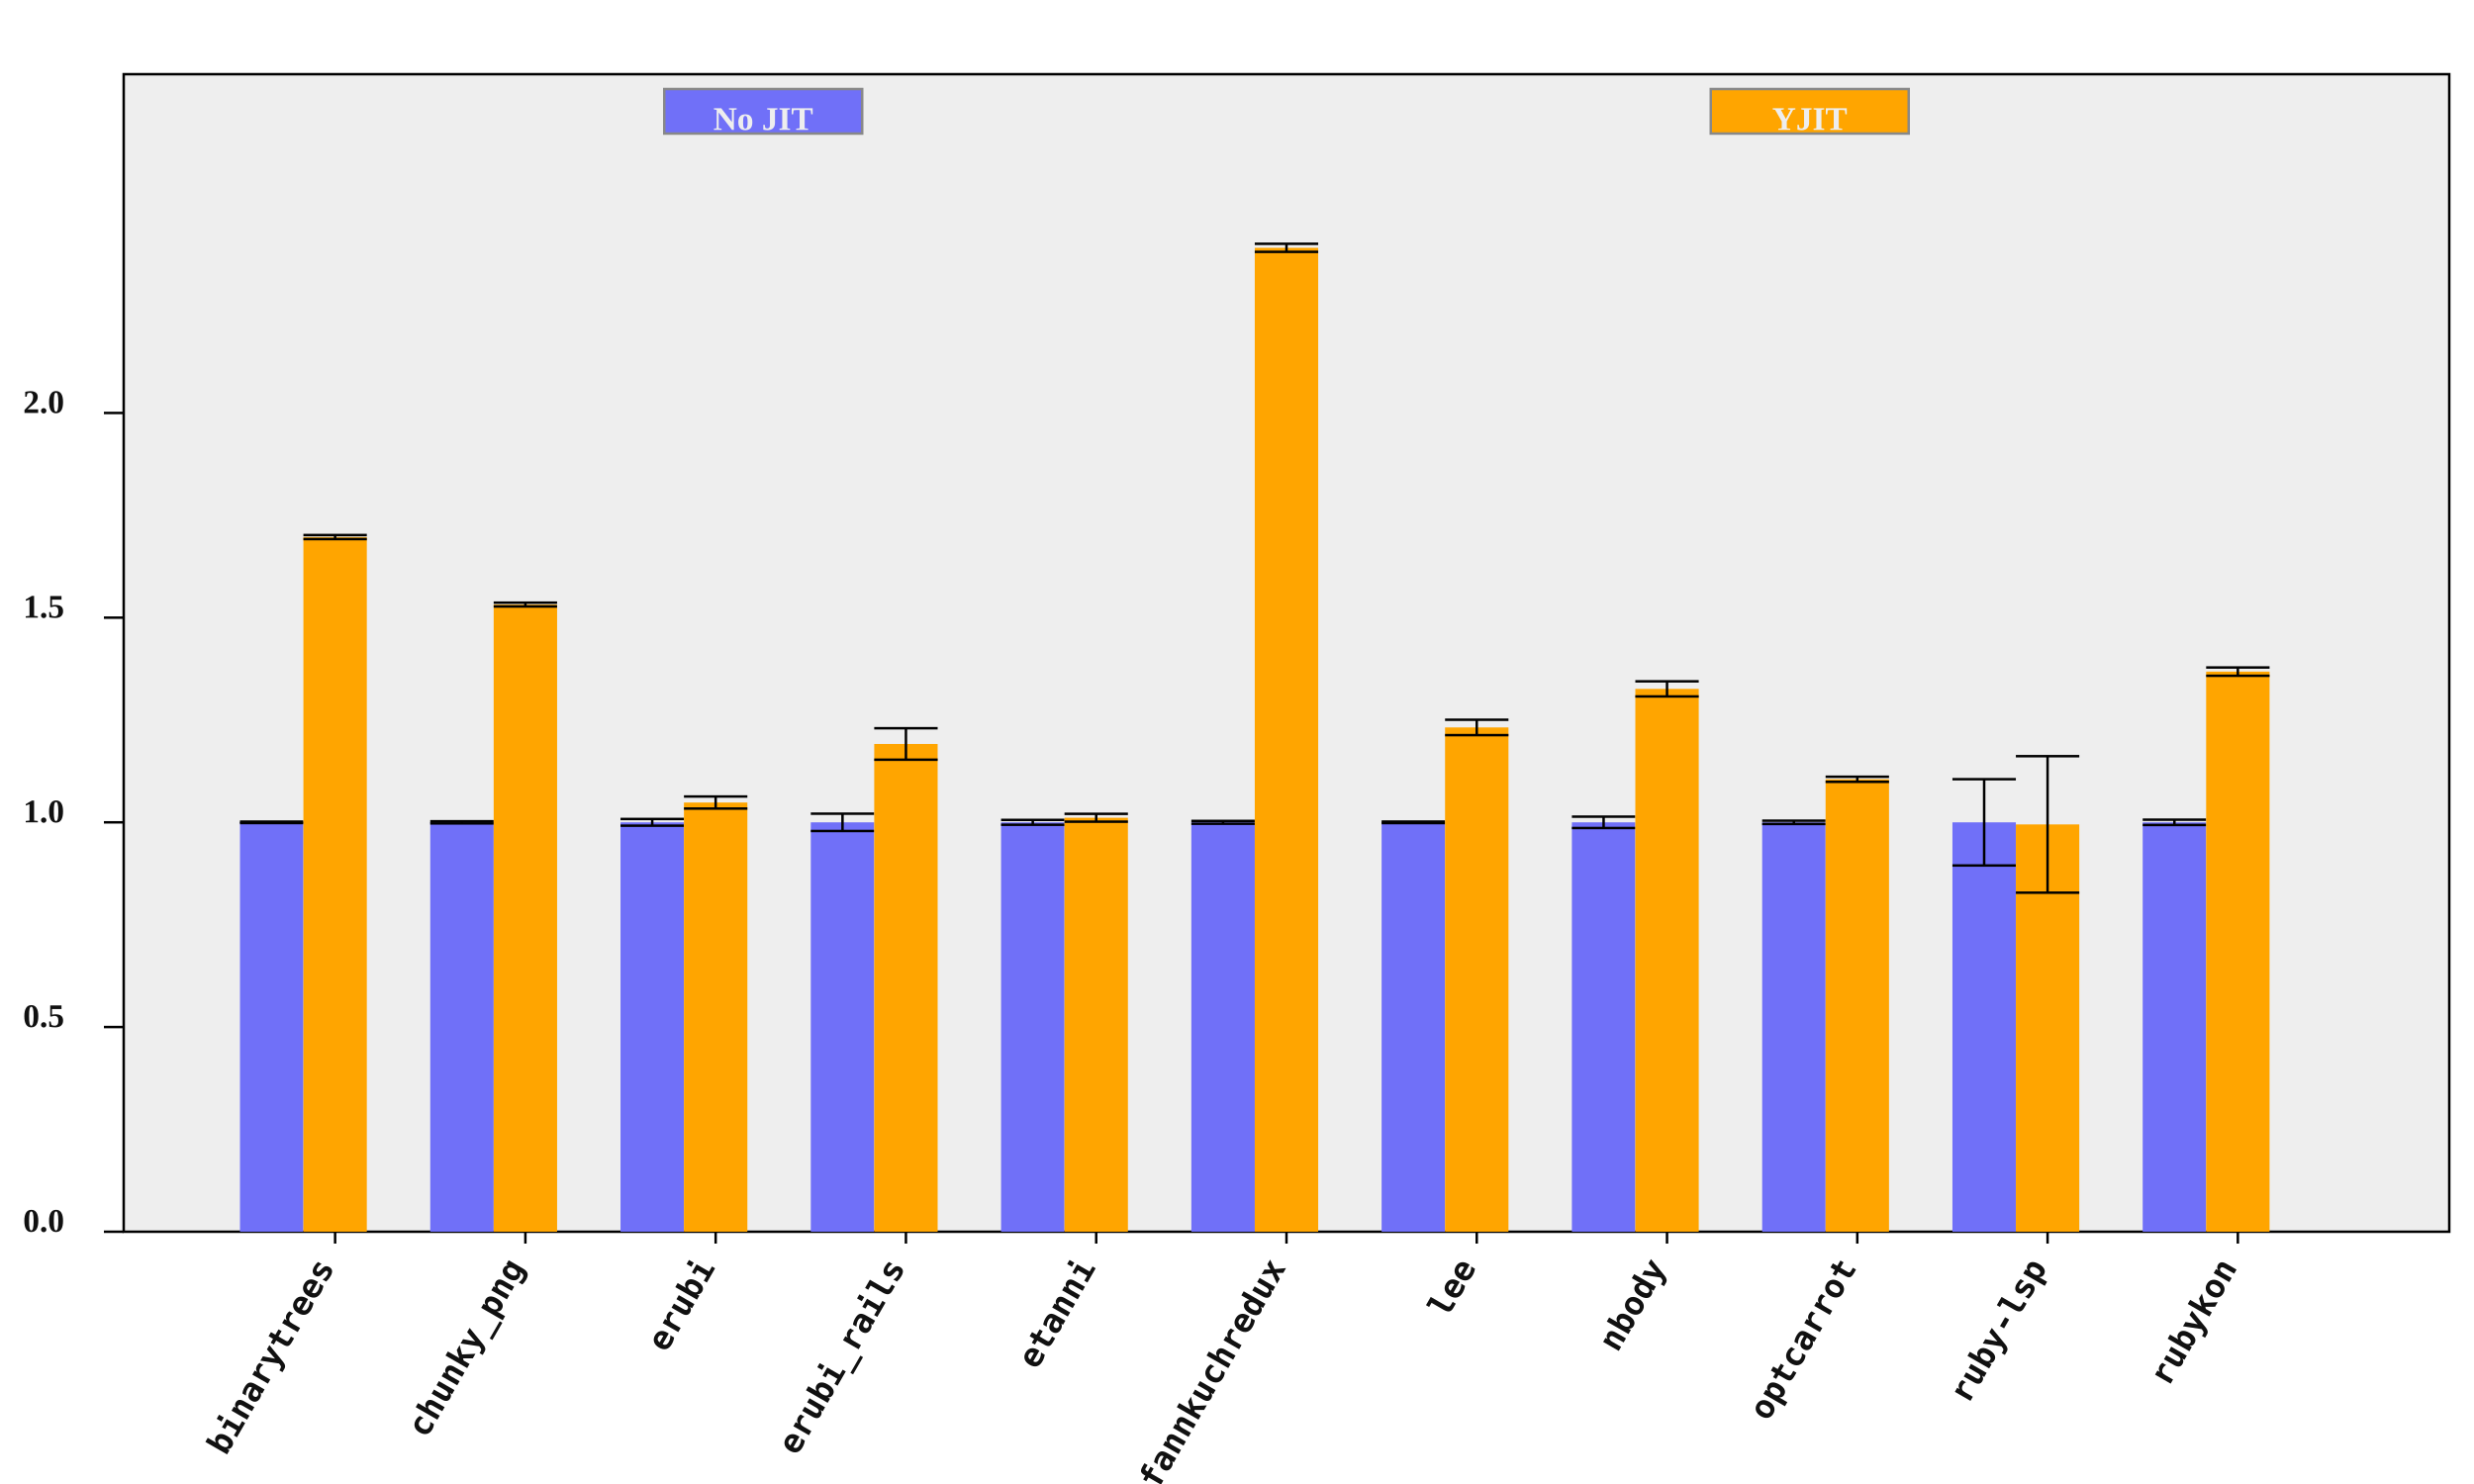
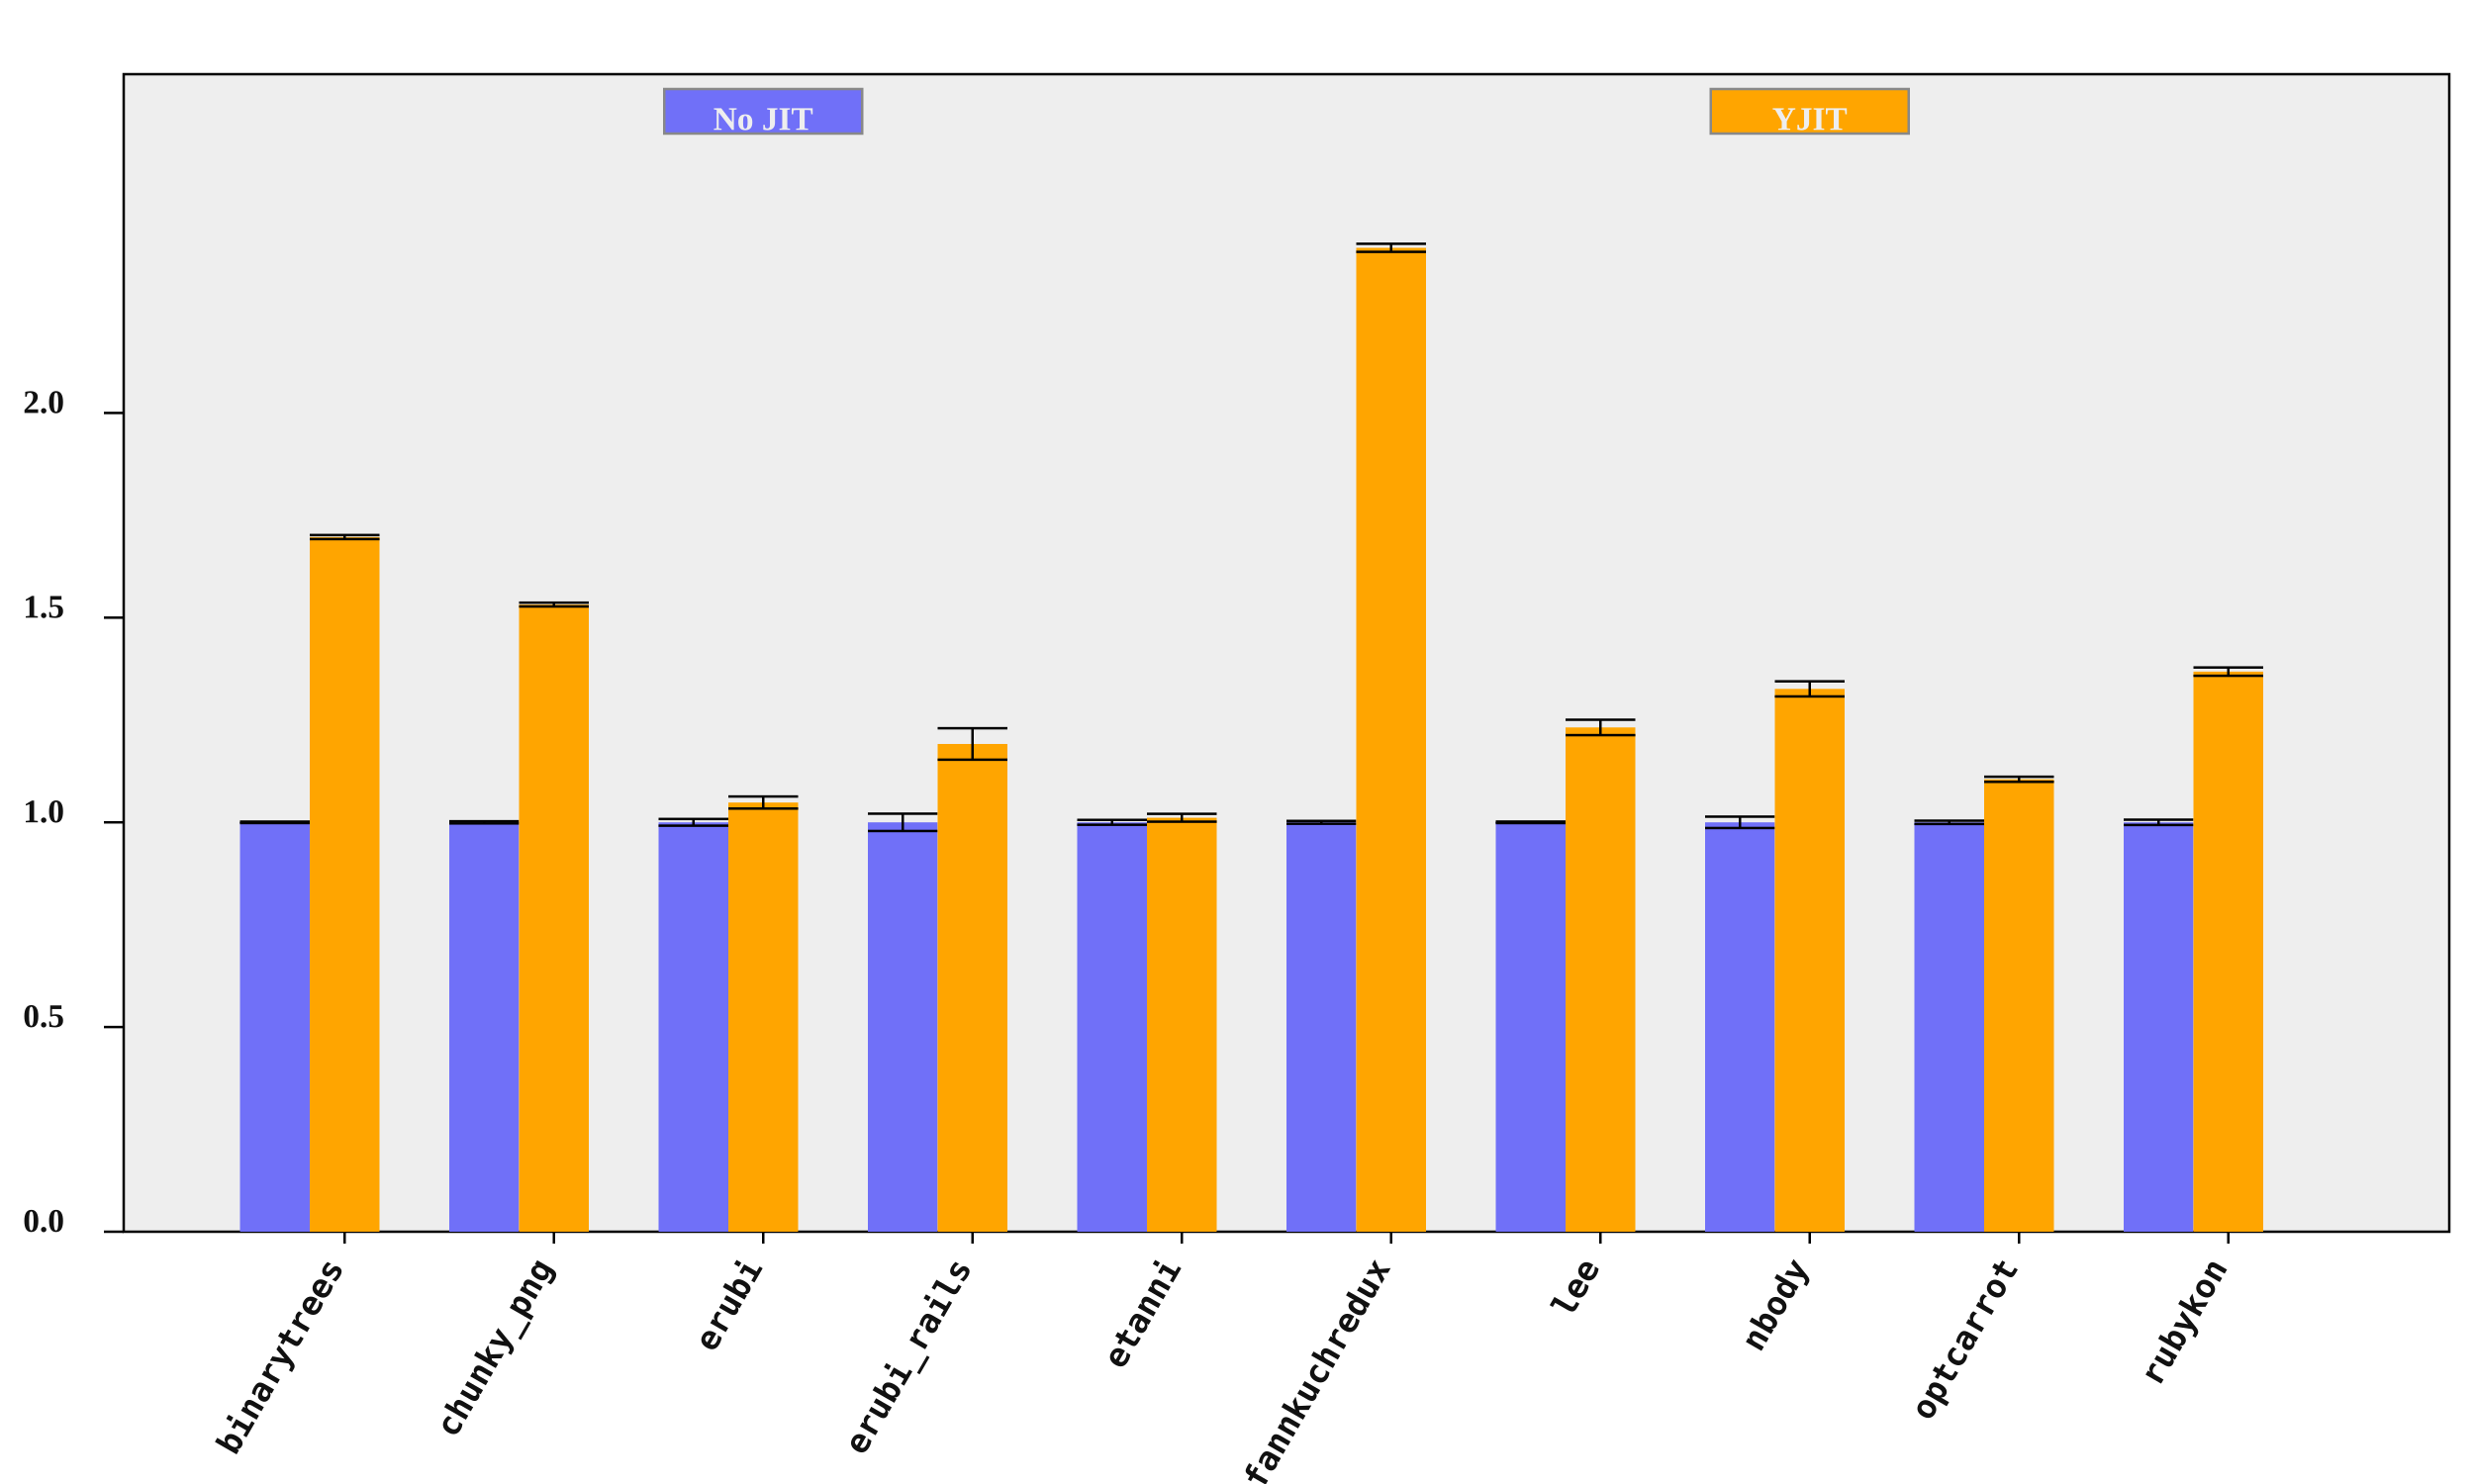
<svg xmlns="http://www.w3.org/2000/svg" viewBox="0 0 1000 600" width="100%" height="100%">
  <rect x="50.0" y="30.0" width="940.0" height="468" stroke="#000" fill="#EEE" />
  <line x1="42.0" y1="498" x2="50.0" y2="498" stroke="#000" />
  <text x="26" y="498" text-anchor="end" font-weight="bold" font-size="small" fill="#111">
0.0
</text>
  <line x1="42.0" y1="415.241" x2="50.0" y2="415.241" stroke="#000" />
  <text x="26" y="415.241" text-anchor="end" font-weight="bold" font-size="small" fill="#111">
0.5
</text>
  <line x1="42.0" y1="332.483" x2="50.0" y2="332.483" stroke="#000" />
  <text x="26" y="332.483" text-anchor="end" font-weight="bold" font-size="small" fill="#111">
1.0
</text>
  <line x1="42.0" y1="249.724" x2="50.0" y2="249.724" stroke="#000" />
  <text x="26" y="249.724" text-anchor="end" font-weight="bold" font-size="small" fill="#111">
1.5
</text>
  <line x1="42.0" y1="166.965" x2="50.0" y2="166.965" stroke="#000" />
  <text x="26" y="166.965" text-anchor="end" font-weight="bold" font-size="small" fill="#111">
2.0
</text>
  <rect x="268.5" y="36" width="80.0" height="18.0" fill="#7070f8" stroke="#888" />
  <text x="308.5" y="52.5" font-size="small" text-anchor="middle" font-weight="bold" fill="#EEE">
No JIT
</text>
  <rect x="691.5" y="36" width="80.0" height="18.0" fill="orange" stroke="#888" />
  <text x="731.5" y="52.5" font-size="small" text-anchor="middle" font-weight="bold" fill="#EEE">
YJIT
</text>
-   <rect x="97.0" y="332.483" width="25.636" height="165.517" fill="#7070f8" data-tooltip="1.00x baseline speed (No JIT)" />
-   <line x1="97.0" y1="332.193" x2="122.636" y2="332.193" stroke="#000" />
-   <line x1="97.0" y1="332.772" x2="122.636" y2="332.772" stroke="#000" />
-   <line x1="109.818" y1="332.193" x2="109.818" y2="332.772" stroke="#000" />
-   <rect x="122.636" y="217.147" width="25.636" height="280.853" fill="orange" data-tooltip="1.70x baseline speed (YJIT)" />
-   <line x1="122.636" y1="216.327" x2="148.273" y2="216.327" stroke="#000" />
-   <line x1="122.636" y1="217.968" x2="148.273" y2="217.968" stroke="#000" />
-   <line x1="135.455" y1="216.327" x2="135.455" y2="217.968" stroke="#000" />
-   <line x1="135.455" y1="498.0" x2="135.455" y2="502.8" stroke="#000" />
-   <text x="135.455" y="512.4" fill="#111" font-size="small" font-family="monospace" font-weight="bold" text-anchor="end" transform="rotate(-60, 135.4545, 512.4)">
+   <rect x="97.0" y="332.483" width="28.2" height="165.517" fill="#7070f8" data-tooltip="1.00x baseline speed (No JIT)" />
+   <line x1="97.0" y1="332.193" x2="125.2" y2="332.193" stroke="#000" />
+   <line x1="97.0" y1="332.772" x2="125.2" y2="332.772" stroke="#000" />
+   <line x1="111.1" y1="332.193" x2="111.1" y2="332.772" stroke="#000" />
+   <rect x="125.2" y="217.147" width="28.2" height="280.853" fill="orange" data-tooltip="1.70x baseline speed (YJIT)" />
+   <line x1="125.2" y1="216.327" x2="153.4" y2="216.327" stroke="#000" />
+   <line x1="125.2" y1="217.968" x2="153.4" y2="217.968" stroke="#000" />
+   <line x1="139.3" y1="216.327" x2="139.3" y2="217.968" stroke="#000" />
+   <line x1="139.3" y1="498.0" x2="139.3" y2="502.8" stroke="#000" />
+   <text x="139.3" y="512.4" fill="#111" font-size="small" font-family="monospace" font-weight="bold" text-anchor="end" transform="rotate(-60, 139.3, 512.4)">
binarytrees
</text>
-   <rect x="173.909" y="332.483" width="25.636" height="165.517" fill="#7070f8" data-tooltip="1.00x baseline speed (No JIT)" />
-   <line x1="173.909" y1="332.045" x2="199.545" y2="332.045" stroke="#000" />
-   <line x1="173.909" y1="332.92" x2="199.545" y2="332.92" stroke="#000" />
-   <line x1="186.727" y1="332.045" x2="186.727" y2="332.92" stroke="#000" />
-   <rect x="199.545" y="244.439" width="25.636" height="253.561" fill="orange" data-tooltip="1.53x baseline speed (YJIT)" />
-   <line x1="199.545" y1="243.665" x2="225.182" y2="243.665" stroke="#000" />
-   <line x1="199.545" y1="245.213" x2="225.182" y2="245.213" stroke="#000" />
-   <line x1="212.364" y1="243.665" x2="212.364" y2="245.213" stroke="#000" />
-   <line x1="212.364" y1="498.0" x2="212.364" y2="502.8" stroke="#000" />
-   <text x="212.364" y="512.4" fill="#111" font-size="small" font-family="monospace" font-weight="bold" text-anchor="end" transform="rotate(-60, 212.3636, 512.4)">
+   <rect x="181.6" y="332.483" width="28.2" height="165.517" fill="#7070f8" data-tooltip="1.00x baseline speed (No JIT)" />
+   <line x1="181.6" y1="332.045" x2="209.8" y2="332.045" stroke="#000" />
+   <line x1="181.6" y1="332.92" x2="209.8" y2="332.92" stroke="#000" />
+   <line x1="195.7" y1="332.045" x2="195.7" y2="332.92" stroke="#000" />
+   <rect x="209.8" y="244.439" width="28.2" height="253.561" fill="orange" data-tooltip="1.53x baseline speed (YJIT)" />
+   <line x1="209.8" y1="243.665" x2="238.0" y2="243.665" stroke="#000" />
+   <line x1="209.8" y1="245.213" x2="238.0" y2="245.213" stroke="#000" />
+   <line x1="223.9" y1="243.665" x2="223.9" y2="245.213" stroke="#000" />
+   <line x1="223.9" y1="498.0" x2="223.9" y2="502.8" stroke="#000" />
+   <text x="223.9" y="512.4" fill="#111" font-size="small" font-family="monospace" font-weight="bold" text-anchor="end" transform="rotate(-60, 223.9, 512.4)">
chunky_png
</text>
-   <rect x="250.818" y="332.483" width="25.636" height="165.517" fill="#7070f8" data-tooltip="1.00x baseline speed (No JIT)" />
-   <line x1="250.818" y1="331.127" x2="276.455" y2="331.127" stroke="#000" />
-   <line x1="250.818" y1="333.838" x2="276.455" y2="333.838" stroke="#000" />
-   <line x1="263.636" y1="331.127" x2="263.636" y2="333.838" stroke="#000" />
-   <rect x="276.455" y="324.475" width="25.636" height="173.525" fill="orange" data-tooltip="1.05x baseline speed (YJIT)" />
-   <line x1="276.455" y1="322.036" x2="302.091" y2="322.036" stroke="#000" />
-   <line x1="276.455" y1="326.915" x2="302.091" y2="326.915" stroke="#000" />
-   <line x1="289.273" y1="322.036" x2="289.273" y2="326.915" stroke="#000" />
-   <line x1="289.273" y1="498.0" x2="289.273" y2="502.8" stroke="#000" />
-   <text x="289.273" y="512.4" fill="#111" font-size="small" font-family="monospace" font-weight="bold" text-anchor="end" transform="rotate(-60, 289.2727, 512.4)">
+   <rect x="266.2" y="332.483" width="28.2" height="165.517" fill="#7070f8" data-tooltip="1.00x baseline speed (No JIT)" />
+   <line x1="266.2" y1="331.127" x2="294.4" y2="331.127" stroke="#000" />
+   <line x1="266.2" y1="333.838" x2="294.4" y2="333.838" stroke="#000" />
+   <line x1="280.3" y1="331.127" x2="280.3" y2="333.838" stroke="#000" />
+   <rect x="294.4" y="324.475" width="28.2" height="173.525" fill="orange" data-tooltip="1.05x baseline speed (YJIT)" />
+   <line x1="294.4" y1="322.036" x2="322.6" y2="322.036" stroke="#000" />
+   <line x1="294.4" y1="326.915" x2="322.6" y2="326.915" stroke="#000" />
+   <line x1="308.5" y1="322.036" x2="308.5" y2="326.915" stroke="#000" />
+   <line x1="308.5" y1="498.0" x2="308.5" y2="502.8" stroke="#000" />
+   <text x="308.5" y="512.4" fill="#111" font-size="small" font-family="monospace" font-weight="bold" text-anchor="end" transform="rotate(-60, 308.5, 512.4)">
erubi
</text>
-   <rect x="327.727" y="332.483" width="25.636" height="165.517" fill="#7070f8" data-tooltip="1.00x baseline speed (No JIT)" />
-   <line x1="327.727" y1="328.982" x2="353.364" y2="328.982" stroke="#000" />
-   <line x1="327.727" y1="335.984" x2="353.364" y2="335.984" stroke="#000" />
-   <line x1="340.545" y1="328.982" x2="340.545" y2="335.984" stroke="#000" />
-   <rect x="353.364" y="300.796" width="25.636" height="197.204" fill="orange" data-tooltip="1.19x baseline speed (YJIT)" />
-   <line x1="353.364" y1="294.436" x2="379.0" y2="294.436" stroke="#000" />
-   <line x1="353.364" y1="307.157" x2="379.0" y2="307.157" stroke="#000" />
-   <line x1="366.182" y1="294.436" x2="366.182" y2="307.157" stroke="#000" />
-   <line x1="366.182" y1="498.0" x2="366.182" y2="502.8" stroke="#000" />
-   <text x="366.182" y="512.4" fill="#111" font-size="small" font-family="monospace" font-weight="bold" text-anchor="end" transform="rotate(-60, 366.1818, 512.4)">
+   <rect x="350.8" y="332.483" width="28.2" height="165.517" fill="#7070f8" data-tooltip="1.00x baseline speed (No JIT)" />
+   <line x1="350.8" y1="328.982" x2="379.0" y2="328.982" stroke="#000" />
+   <line x1="350.8" y1="335.984" x2="379.0" y2="335.984" stroke="#000" />
+   <line x1="364.9" y1="328.982" x2="364.9" y2="335.984" stroke="#000" />
+   <rect x="379.0" y="300.796" width="28.2" height="197.204" fill="orange" data-tooltip="1.19x baseline speed (YJIT)" />
+   <line x1="379.0" y1="294.436" x2="407.2" y2="294.436" stroke="#000" />
+   <line x1="379.0" y1="307.157" x2="407.2" y2="307.157" stroke="#000" />
+   <line x1="393.1" y1="294.436" x2="393.1" y2="307.157" stroke="#000" />
+   <line x1="393.1" y1="498.0" x2="393.1" y2="502.8" stroke="#000" />
+   <text x="393.1" y="512.4" fill="#111" font-size="small" font-family="monospace" font-weight="bold" text-anchor="end" transform="rotate(-60, 393.1, 512.4)">
erubi_rails
</text>
-   <rect x="404.636" y="332.483" width="25.636" height="165.517" fill="#7070f8" data-tooltip="1.00x baseline speed (No JIT)" />
-   <line x1="404.636" y1="331.499" x2="430.273" y2="331.499" stroke="#000" />
-   <line x1="404.636" y1="333.466" x2="430.273" y2="333.466" stroke="#000" />
-   <line x1="417.455" y1="331.499" x2="417.455" y2="333.466" stroke="#000" />
-   <rect x="430.273" y="330.633" width="25.636" height="167.367" fill="orange" data-tooltip="1.01x baseline speed (YJIT)" />
-   <line x1="430.273" y1="329.044" x2="455.909" y2="329.044" stroke="#000" />
-   <line x1="430.273" y1="332.221" x2="455.909" y2="332.221" stroke="#000" />
-   <line x1="443.091" y1="329.044" x2="443.091" y2="332.221" stroke="#000" />
-   <line x1="443.091" y1="498.0" x2="443.091" y2="502.8" stroke="#000" />
-   <text x="443.091" y="512.4" fill="#111" font-size="small" font-family="monospace" font-weight="bold" text-anchor="end" transform="rotate(-60, 443.0909, 512.4)">
+   <rect x="435.4" y="332.483" width="28.2" height="165.517" fill="#7070f8" data-tooltip="1.00x baseline speed (No JIT)" />
+   <line x1="435.4" y1="331.499" x2="463.6" y2="331.499" stroke="#000" />
+   <line x1="435.4" y1="333.466" x2="463.6" y2="333.466" stroke="#000" />
+   <line x1="449.5" y1="331.499" x2="449.5" y2="333.466" stroke="#000" />
+   <rect x="463.6" y="330.633" width="28.2" height="167.367" fill="orange" data-tooltip="1.01x baseline speed (YJIT)" />
+   <line x1="463.6" y1="329.044" x2="491.8" y2="329.044" stroke="#000" />
+   <line x1="463.6" y1="332.221" x2="491.8" y2="332.221" stroke="#000" />
+   <line x1="477.7" y1="329.044" x2="477.7" y2="332.221" stroke="#000" />
+   <line x1="477.7" y1="498.0" x2="477.7" y2="502.8" stroke="#000" />
+   <text x="477.7" y="512.4" fill="#111" font-size="small" font-family="monospace" font-weight="bold" text-anchor="end" transform="rotate(-60, 477.7, 512.4)">
etanni
</text>
-   <rect x="481.545" y="332.483" width="25.636" height="165.517" fill="#7070f8" data-tooltip="1.00x baseline speed (No JIT)" />
-   <line x1="481.545" y1="331.91" x2="507.182" y2="331.91" stroke="#000" />
-   <line x1="481.545" y1="333.056" x2="507.182" y2="333.056" stroke="#000" />
-   <line x1="494.364" y1="331.91" x2="494.364" y2="333.056" stroke="#000" />
-   <rect x="507.182" y="100.2" width="25.636" height="397.8" fill="orange" data-tooltip="2.40x baseline speed (YJIT)" />
-   <line x1="507.182" y1="98.566" x2="532.818" y2="98.566" stroke="#000" />
-   <line x1="507.182" y1="101.834" x2="532.818" y2="101.834" stroke="#000" />
-   <line x1="520" y1="98.566" x2="520" y2="101.834" stroke="#000" />
-   <line x1="520.0" y1="498.0" x2="520.0" y2="502.8" stroke="#000" />
-   <text x="520.0" y="512.4" fill="#111" font-size="small" font-family="monospace" font-weight="bold" text-anchor="end" transform="rotate(-60, 520.0, 512.4)">
+   <rect x="520.0" y="332.483" width="28.2" height="165.517" fill="#7070f8" data-tooltip="1.00x baseline speed (No JIT)" />
+   <line x1="520.0" y1="331.91" x2="548.2" y2="331.91" stroke="#000" />
+   <line x1="520.0" y1="333.056" x2="548.2" y2="333.056" stroke="#000" />
+   <line x1="534.1" y1="331.91" x2="534.1" y2="333.056" stroke="#000" />
+   <rect x="548.2" y="100.2" width="28.2" height="397.8" fill="orange" data-tooltip="2.40x baseline speed (YJIT)" />
+   <line x1="548.2" y1="98.566" x2="576.4" y2="98.566" stroke="#000" />
+   <line x1="548.2" y1="101.834" x2="576.4" y2="101.834" stroke="#000" />
+   <line x1="562.3" y1="98.566" x2="562.3" y2="101.834" stroke="#000" />
+   <line x1="562.3" y1="498.0" x2="562.3" y2="502.8" stroke="#000" />
+   <text x="562.3" y="512.4" fill="#111" font-size="small" font-family="monospace" font-weight="bold" text-anchor="end" transform="rotate(-60, 562.3, 512.4)">
fannkuchredux
</text>
-   <rect x="558.455" y="332.483" width="25.636" height="165.517" fill="#7070f8" data-tooltip="1.00x baseline speed (No JIT)" />
-   <line x1="558.455" y1="332.178" x2="584.091" y2="332.178" stroke="#000" />
-   <line x1="558.455" y1="332.787" x2="584.091" y2="332.787" stroke="#000" />
-   <line x1="571.273" y1="332.178" x2="571.273" y2="332.787" stroke="#000" />
-   <rect x="584.091" y="294.114" width="25.636" height="203.886" fill="orange" data-tooltip="1.23x baseline speed (YJIT)" />
-   <line x1="584.091" y1="291.003" x2="609.727" y2="291.003" stroke="#000" />
-   <line x1="584.091" y1="297.225" x2="609.727" y2="297.225" stroke="#000" />
-   <line x1="596.909" y1="291.003" x2="596.909" y2="297.225" stroke="#000" />
-   <line x1="596.909" y1="498.0" x2="596.909" y2="502.8" stroke="#000" />
-   <text x="596.909" y="512.4" fill="#111" font-size="small" font-family="monospace" font-weight="bold" text-anchor="end" transform="rotate(-60, 596.9091, 512.4)">
+   <rect x="604.6" y="332.483" width="28.2" height="165.517" fill="#7070f8" data-tooltip="1.00x baseline speed (No JIT)" />
+   <line x1="604.6" y1="332.178" x2="632.8" y2="332.178" stroke="#000" />
+   <line x1="604.6" y1="332.787" x2="632.8" y2="332.787" stroke="#000" />
+   <line x1="618.7" y1="332.178" x2="618.7" y2="332.787" stroke="#000" />
+   <rect x="632.8" y="294.114" width="28.2" height="203.886" fill="orange" data-tooltip="1.23x baseline speed (YJIT)" />
+   <line x1="632.8" y1="291.003" x2="661" y2="291.003" stroke="#000" />
+   <line x1="632.8" y1="297.225" x2="661" y2="297.225" stroke="#000" />
+   <line x1="646.9" y1="291.003" x2="646.9" y2="297.225" stroke="#000" />
+   <line x1="646.9" y1="498.0" x2="646.9" y2="502.8" stroke="#000" />
+   <text x="646.9" y="512.4" fill="#111" font-size="small" font-family="monospace" font-weight="bold" text-anchor="end" transform="rotate(-60, 646.9, 512.4)">
lee
</text>
-   <rect x="635.364" y="332.483" width="25.636" height="165.517" fill="#7070f8" data-tooltip="1.00x baseline speed (No JIT)" />
-   <line x1="635.364" y1="330.184" x2="661.0" y2="330.184" stroke="#000" />
-   <line x1="635.364" y1="334.781" x2="661.0" y2="334.781" stroke="#000" />
-   <line x1="648.182" y1="330.184" x2="648.182" y2="334.781" stroke="#000" />
-   <rect x="661.0" y="278.527" width="25.636" height="219.473" fill="orange" data-tooltip="1.33x baseline speed (YJIT)" />
-   <line x1="661.0" y1="275.471" x2="686.636" y2="275.471" stroke="#000" />
-   <line x1="661.0" y1="281.583" x2="686.636" y2="281.583" stroke="#000" />
-   <line x1="673.818" y1="275.471" x2="673.818" y2="281.583" stroke="#000" />
-   <line x1="673.818" y1="498.0" x2="673.818" y2="502.8" stroke="#000" />
-   <text x="673.818" y="512.4" fill="#111" font-size="small" font-family="monospace" font-weight="bold" text-anchor="end" transform="rotate(-60, 673.8182, 512.4)">
+   <rect x="689.2" y="332.483" width="28.2" height="165.517" fill="#7070f8" data-tooltip="1.00x baseline speed (No JIT)" />
+   <line x1="689.2" y1="330.184" x2="717.4" y2="330.184" stroke="#000" />
+   <line x1="689.2" y1="334.781" x2="717.4" y2="334.781" stroke="#000" />
+   <line x1="703.3" y1="330.184" x2="703.3" y2="334.781" stroke="#000" />
+   <rect x="717.4" y="278.527" width="28.2" height="219.473" fill="orange" data-tooltip="1.33x baseline speed (YJIT)" />
+   <line x1="717.4" y1="275.471" x2="745.6" y2="275.471" stroke="#000" />
+   <line x1="717.4" y1="281.583" x2="745.6" y2="281.583" stroke="#000" />
+   <line x1="731.5" y1="275.471" x2="731.5" y2="281.583" stroke="#000" />
+   <line x1="731.5" y1="498.0" x2="731.5" y2="502.8" stroke="#000" />
+   <text x="731.5" y="512.4" fill="#111" font-size="small" font-family="monospace" font-weight="bold" text-anchor="end" transform="rotate(-60, 731.5, 512.4)">
nbody
</text>
-   <rect x="712.273" y="332.483" width="25.636" height="165.517" fill="#7070f8" data-tooltip="1.00x baseline speed (No JIT)" />
-   <line x1="712.273" y1="331.817" x2="737.909" y2="331.817" stroke="#000" />
-   <line x1="712.273" y1="333.149" x2="737.909" y2="333.149" stroke="#000" />
-   <line x1="725.091" y1="331.817" x2="725.091" y2="333.149" stroke="#000" />
-   <rect x="737.909" y="315.075" width="25.636" height="182.925" fill="orange" data-tooltip="1.11x baseline speed (YJIT)" />
-   <line x1="737.909" y1="314.046" x2="763.545" y2="314.046" stroke="#000" />
-   <line x1="737.909" y1="316.104" x2="763.545" y2="316.104" stroke="#000" />
-   <line x1="750.727" y1="314.046" x2="750.727" y2="316.104" stroke="#000" />
-   <line x1="750.727" y1="498.0" x2="750.727" y2="502.8" stroke="#000" />
-   <text x="750.727" y="512.4" fill="#111" font-size="small" font-family="monospace" font-weight="bold" text-anchor="end" transform="rotate(-60, 750.7273, 512.4)">
+   <rect x="773.8" y="332.483" width="28.2" height="165.517" fill="#7070f8" data-tooltip="1.00x baseline speed (No JIT)" />
+   <line x1="773.8" y1="331.817" x2="802" y2="331.817" stroke="#000" />
+   <line x1="773.8" y1="333.149" x2="802" y2="333.149" stroke="#000" />
+   <line x1="787.9" y1="331.817" x2="787.9" y2="333.149" stroke="#000" />
+   <rect x="802" y="315.075" width="28.2" height="182.925" fill="orange" data-tooltip="1.11x baseline speed (YJIT)" />
+   <line x1="802" y1="314.046" x2="830.2" y2="314.046" stroke="#000" />
+   <line x1="802" y1="316.104" x2="830.2" y2="316.104" stroke="#000" />
+   <line x1="816.1" y1="314.046" x2="816.1" y2="316.104" stroke="#000" />
+   <line x1="816.1" y1="498.0" x2="816.1" y2="502.8" stroke="#000" />
+   <text x="816.1" y="512.4" fill="#111" font-size="small" font-family="monospace" font-weight="bold" text-anchor="end" transform="rotate(-60, 816.1, 512.4)">
optcarrot
</text>
-   <rect x="789.182" y="332.483" width="25.636" height="165.517" fill="#7070f8" data-tooltip="1.00x baseline speed (No JIT)" />
-   <line x1="789.182" y1="315.04" x2="814.818" y2="315.04" stroke="#000" />
-   <line x1="789.182" y1="349.926" x2="814.818" y2="349.926" stroke="#000" />
-   <line x1="802.0" y1="315.04" x2="802.0" y2="349.926" stroke="#000" />
-   <rect x="814.818" y="333.325" width="25.636" height="164.675" fill="orange" data-tooltip="0.99x baseline speed (YJIT)" />
-   <line x1="814.818" y1="305.731" x2="840.455" y2="305.731" stroke="#000" />
-   <line x1="814.818" y1="360.92" x2="840.455" y2="360.92" stroke="#000" />
-   <line x1="827.636" y1="305.731" x2="827.636" y2="360.92" stroke="#000" />
-   <line x1="827.636" y1="498.0" x2="827.636" y2="502.8" stroke="#000" />
-   <text x="827.636" y="512.4" fill="#111" font-size="small" font-family="monospace" font-weight="bold" text-anchor="end" transform="rotate(-60, 827.6364, 512.4)">
- ruby-lsp
- </text>
-   <rect x="866.091" y="332.483" width="25.636" height="165.517" fill="#7070f8" data-tooltip="1.00x baseline speed (No JIT)" />
-   <line x1="866.091" y1="331.41" x2="891.727" y2="331.41" stroke="#000" />
-   <line x1="866.091" y1="333.555" x2="891.727" y2="333.555" stroke="#000" />
-   <line x1="878.909" y1="331.41" x2="878.909" y2="333.555" stroke="#000" />
-   <rect x="891.727" y="271.546" width="25.636" height="226.454" fill="orange" data-tooltip="1.37x baseline speed (YJIT)" />
-   <line x1="891.727" y1="269.871" x2="917.364" y2="269.871" stroke="#000" />
-   <line x1="891.727" y1="273.221" x2="917.364" y2="273.221" stroke="#000" />
-   <line x1="904.545" y1="269.871" x2="904.545" y2="273.221" stroke="#000" />
-   <line x1="904.545" y1="498.0" x2="904.545" y2="502.8" stroke="#000" />
-   <text x="904.545" y="512.4" fill="#111" font-size="small" font-family="monospace" font-weight="bold" text-anchor="end" transform="rotate(-60, 904.5455, 512.4)">
+   <rect x="858.4" y="332.483" width="28.2" height="165.517" fill="#7070f8" data-tooltip="1.00x baseline speed (No JIT)" />
+   <line x1="858.4" y1="331.41" x2="886.6" y2="331.41" stroke="#000" />
+   <line x1="858.4" y1="333.555" x2="886.6" y2="333.555" stroke="#000" />
+   <line x1="872.5" y1="331.41" x2="872.5" y2="333.555" stroke="#000" />
+   <rect x="886.6" y="271.546" width="28.2" height="226.454" fill="orange" data-tooltip="1.37x baseline speed (YJIT)" />
+   <line x1="886.6" y1="269.871" x2="914.8" y2="269.871" stroke="#000" />
+   <line x1="886.6" y1="273.221" x2="914.8" y2="273.221" stroke="#000" />
+   <line x1="900.7" y1="269.871" x2="900.7" y2="273.221" stroke="#000" />
+   <line x1="900.7" y1="498.0" x2="900.7" y2="502.8" stroke="#000" />
+   <text x="900.7" y="512.4" fill="#111" font-size="small" font-family="monospace" font-weight="bold" text-anchor="end" transform="rotate(-60, 900.7, 512.4)">
rubykon
</text>
</svg>
